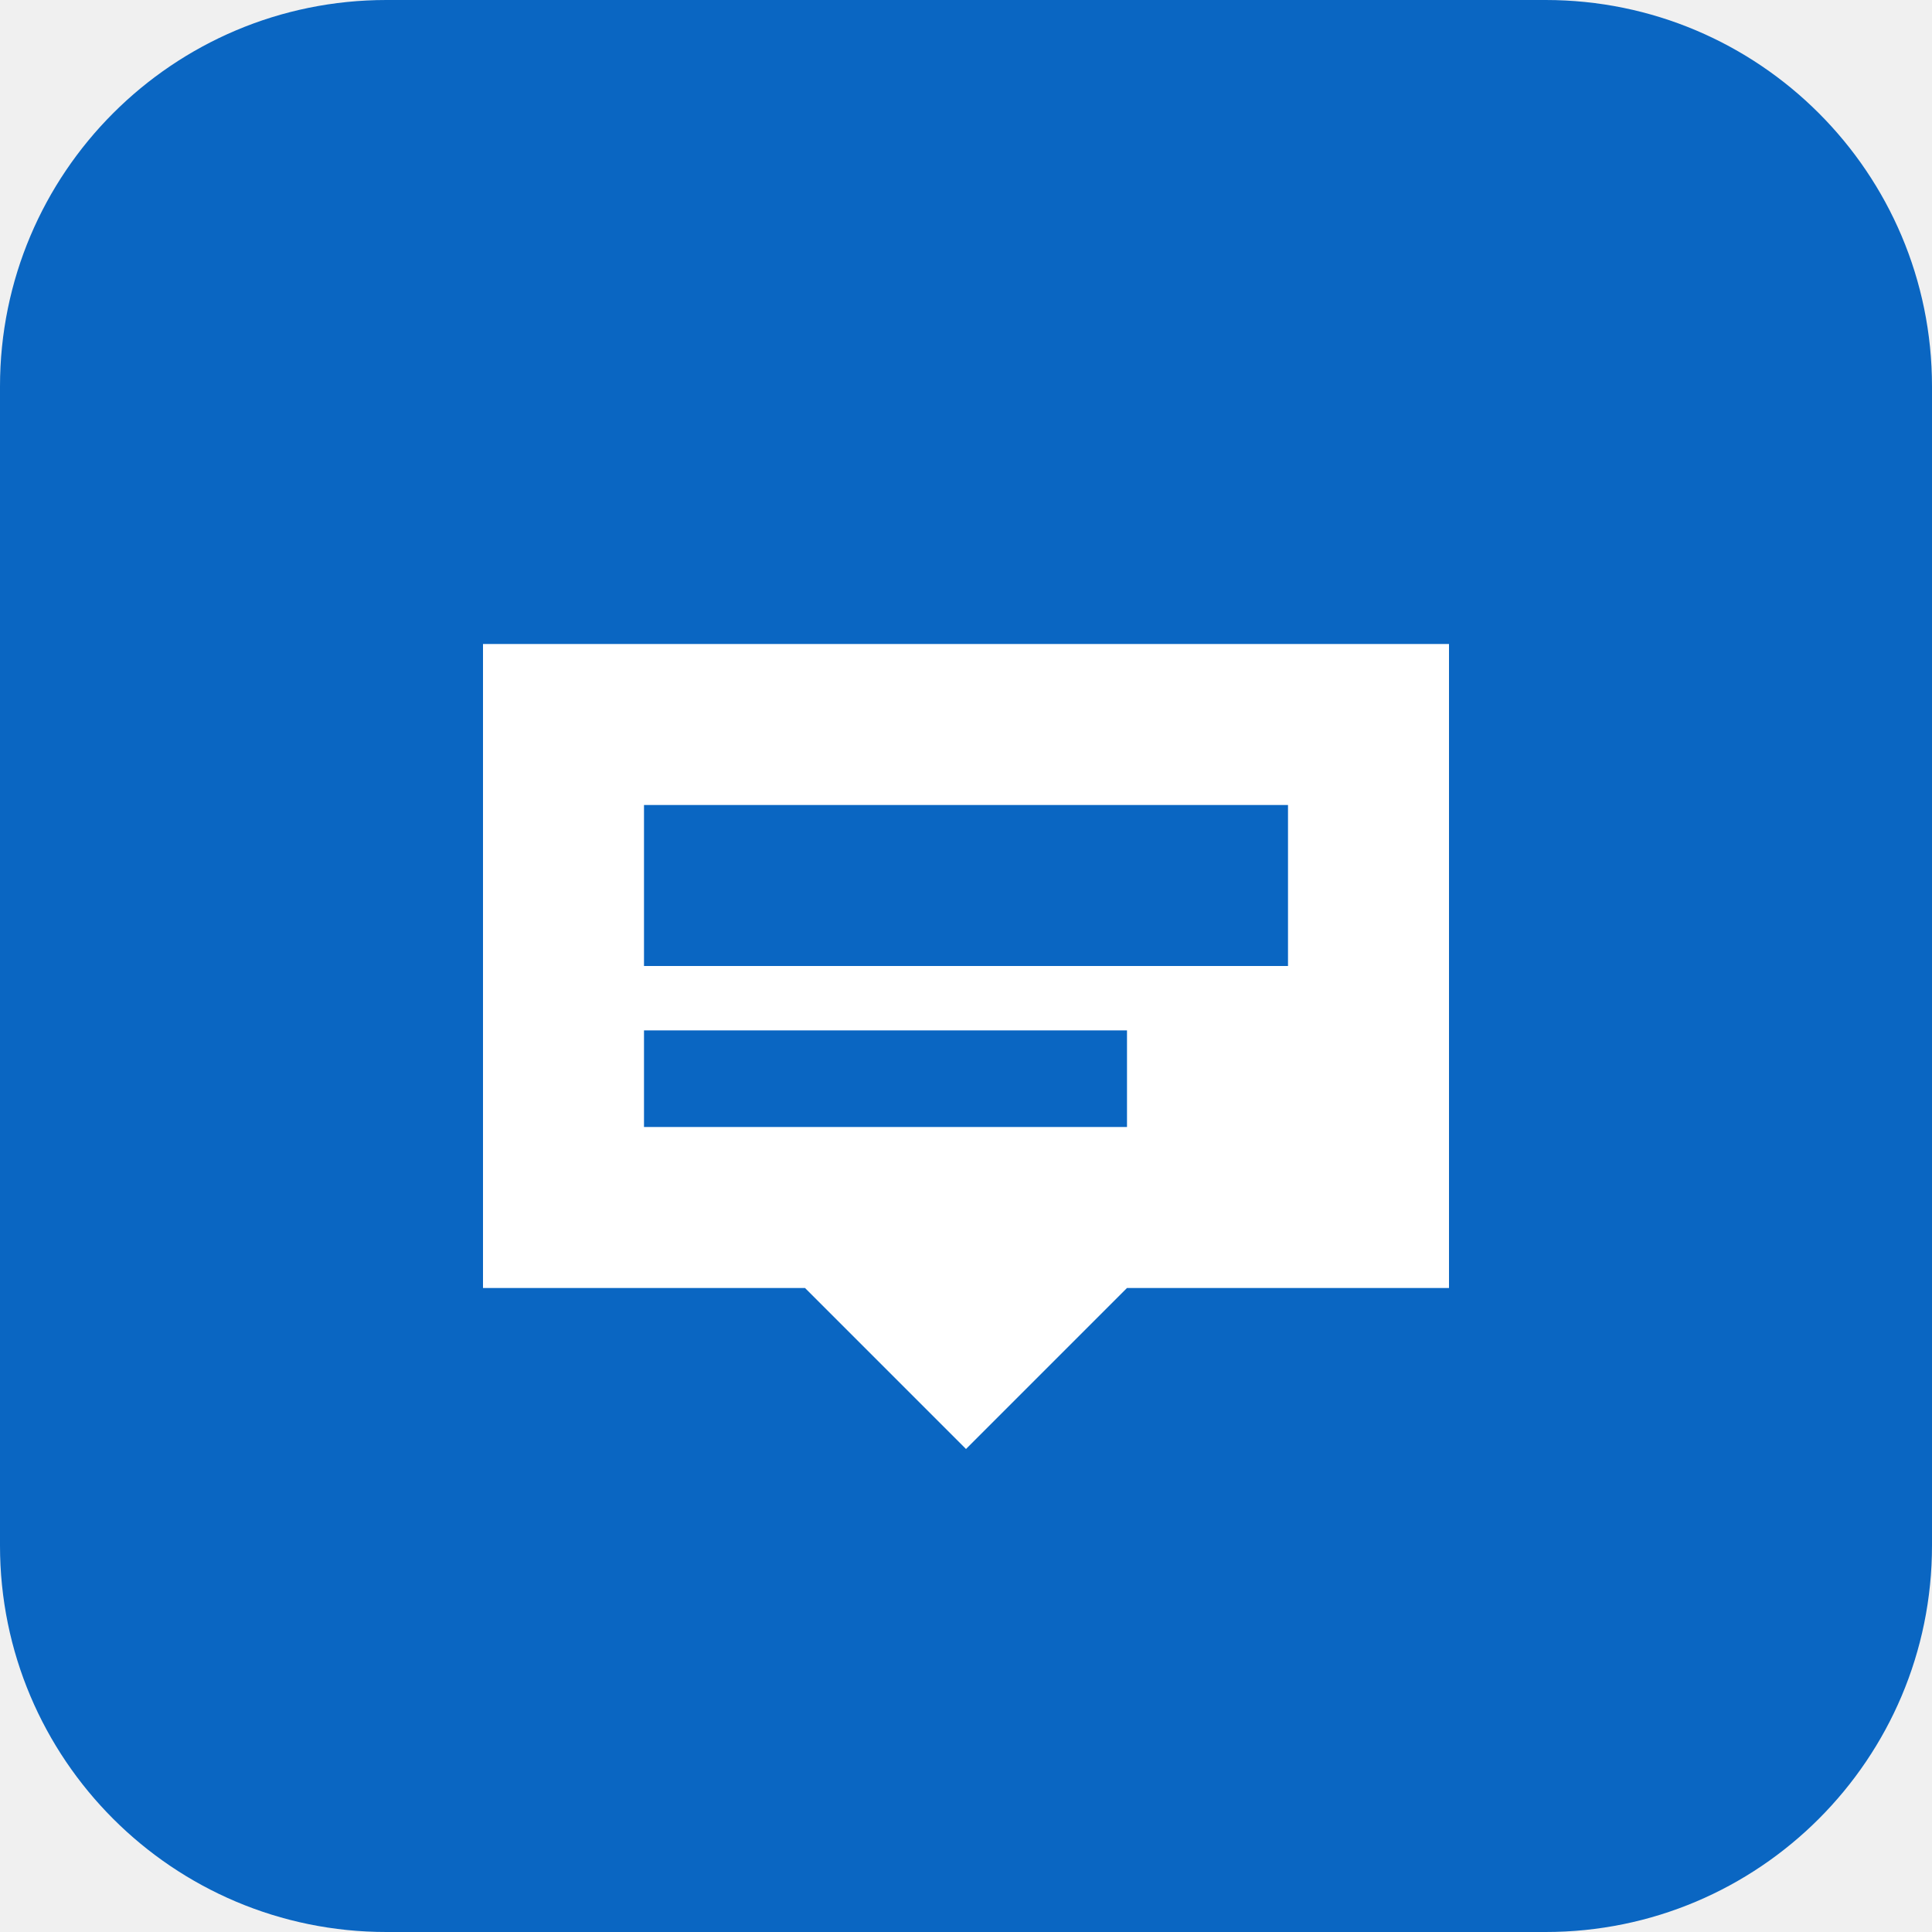
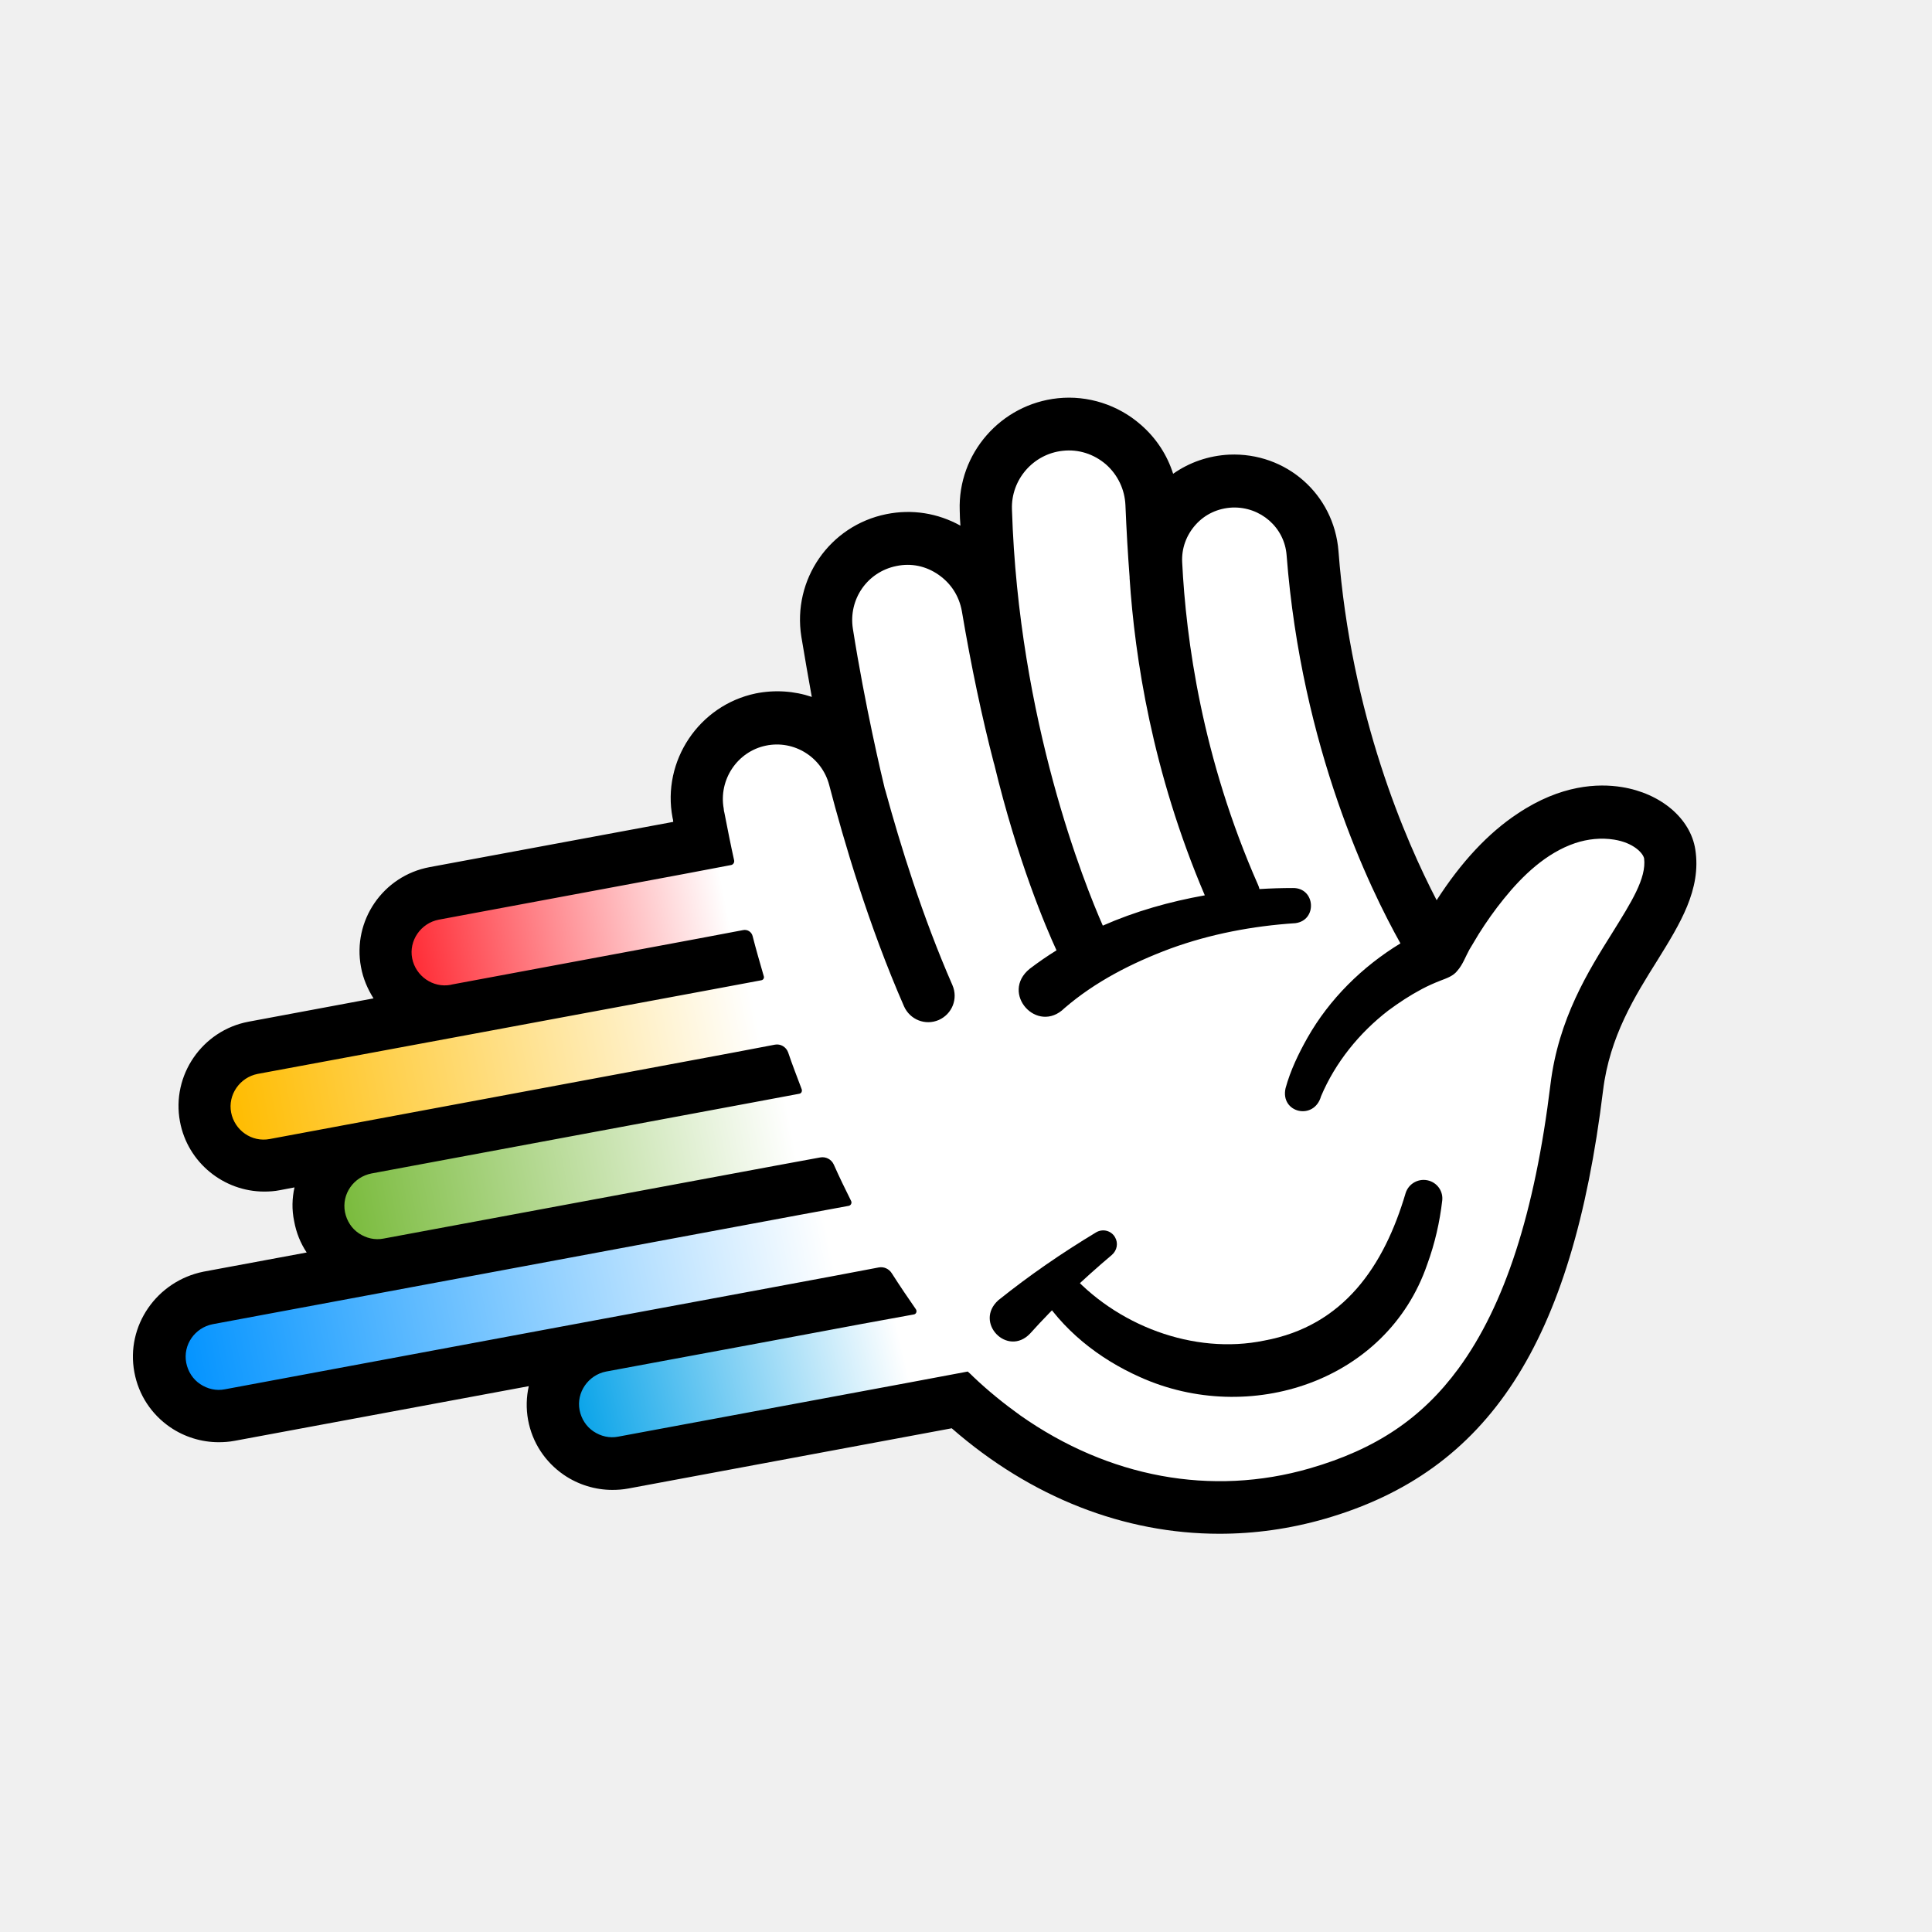
- <svg xmlns="http://www.w3.org/2000/svg" width="60" height="60" viewBox="0 0 60 60" fill="none">
-   <rect width="60" height="60" rx="12" fill="#0A66C2" />
-   <path d="M15 20H45V40H35L30 45L25 40H15V20Z" fill="white" />
-   <path d="M20 25H40V30H20V25Z" fill="#0A66C2" />
-   <path d="M20 32H35V35H20V32Z" fill="#0A66C2" />
+ <svg xmlns="http://www.w3.org/2000/svg" version="1.1" id="Layer_1" x="0px" y="0px" viewBox="0 0 555 555" style="enable-background:new 0 0 555 555;" xml:space="preserve">
+   <style type="text/css">
+ 	.st0{fill:#FFFFFF;}
+ 	.st1{fill:url(#SVGID_1_);}
+ 	.st2{fill:url(#SVGID_2_);}
+ 	.st3{fill:url(#SVGID_3_);}
+ 	.st4{fill:url(#SVGID_4_);}
+ 	.st5{fill:url(#SVGID_5_);}
+ </style>
+   <g>
+     <g>
+       <path class="st0" d="M470.7,277c-6.2,9.9-13.3,21.1-15.1,36.2c-8.6,70.2-31.7,105.7-77.2,118.9c-9.7,2.8-19.5,4.2-29.2,4.2    c-26.4,0-52.3-10.1-74.3-29.3l-68.3,12.7V209.9c3.8-3.5,8.5-6,13.9-7.1c5.4-1.1,10.7-0.7,15.6,1c-1-5.2-2-10.9-2.9-16.7    c-2.5-15.9,7.8-30.8,23.5-34c7.1-1.4,14.3-0.3,20.6,3.2c-0.1-1.4-0.1-2.8-0.2-4.2c-0.5-15.9,11.5-29.6,27.3-31.2    c8.3-0.9,16.7,1.8,23.1,7.3c4.2,3.7,7.3,8.4,9,13.6c4.5-3.2,9.9-5.1,15.6-5.3c15.8-0.7,29.1,11,30.3,26.8    c3.5,45.6,23.9,88.2,32.5,104.8c6.8-10.6,12.8-22.5,21-28c12-7.9,18.7-12.3,25.2-11.2c10.8,1.7,19,8.7,20.4,17.3    C483.1,257.2,477.1,266.8,470.7,277z" />
+     </g>
+     <g>
+       <linearGradient id="SVGID_1_" gradientUnits="userSpaceOnUse" x1="258.493" y1="383.442" x2="161.949" y2="406.46">
+         <stop offset="1.639411e-03" style="stop-color:#FFFFFF" />
+         <stop offset="1" style="stop-color:#00A0E8" />
+       </linearGradient>
+       <path class="st1" d="M261.5,374c0,0,6.6,12,18.1,21.7l-111.9,23.3l-7.4-29.3L261.5,374z" />
+       <linearGradient id="SVGID_2_" gradientUnits="userSpaceOnUse" x1="238.04" y1="353.77" x2="50.317" y2="391.539">
+         <stop offset="1.639411e-03" style="stop-color:#FFFFFF" />
+         <stop offset="1" style="stop-color:#0092FF" />
+       </linearGradient>
+       <polygon class="st2" points="242.9,341.7 257.5,367.9 51.3,406.2 47.9,374   " />
+       <linearGradient id="SVGID_3_" gradientUnits="userSpaceOnUse" x1="227.295" y1="322.51" x2="96.783" y2="347.54">
+         <stop offset="1.639411e-03" style="stop-color:#FFFFFF" />
+         <stop offset="1" style="stop-color:#78BA3A" />
+       </linearGradient>
+       <polygon class="st3" points="229.8,311.1 239.5,334.5 98.1,361.6 93.4,333.8   " />
+       <linearGradient id="SVGID_4_" gradientUnits="userSpaceOnUse" x1="217.273" y1="290.547" x2="66.201" y2="319.152">
+         <stop offset="1.639411e-03" style="stop-color:#FFFFFF" />
+         <stop offset="1" style="stop-color:#FFBC00" />
+       </linearGradient>
+       <polygon class="st4" points="218.9,278.8 226.6,302.3 66.5,332.7 61.3,306.5   " />
+       <linearGradient id="SVGID_5_" gradientUnits="userSpaceOnUse" x1="208.13" y1="256.817" x2="116.056" y2="274.471">
+         <stop offset="1.639411e-03" style="stop-color:#FFFFFF" />
+         <stop offset="1" style="stop-color:#FF2832" />
+       </linearGradient>
+       <polygon class="st5" points="211.2,248.2 216.2,268.9 117.7,287.7 113,261.4   " />
+       <g>
+         <path d="M306.8,365c13.6,15.7,36.1,24.3,56.4,20.1c22.8-4.2,34.4-21.4,40.6-42.4c0.9-2.8,3.9-4.4,6.8-3.5c2.5,0.8,4,3.2,3.7,5.7     c-0.7,6.1-2.1,12.3-4.3,18.3c-11.6,33.8-51.2,46.5-82.5,32.4c-11.9-5.3-22.4-13.6-29.2-24.8c-1.5-2.4-0.7-5.6,1.8-7.1     C302.3,362.5,305.2,363,306.8,365L306.8,365z" />
+         <path d="M286.8,373.5c9-7.2,18.3-13.6,28.1-19.5c1.9-1.1,4.3-0.5,5.4,1.4c1,1.7,0.6,3.8-0.9,5.1c-8.3,7-16.3,14.6-23.5,22.6     C289.4,389.9,279.7,379.9,286.8,373.5L286.8,373.5z" />
+       </g>
+       <path d="M487,244c-1.4-8.9-9.9-16.1-21.1-17.9c-6.8-1.1-17.5-0.7-29.9,7.6c-8.5,5.6-16.3,14-23.3,24.9    c-8.9-17.1-24.6-53.1-28.2-100.3c-1.3-16.3-15-28.4-31.4-27.7c-5.9,0.3-11.4,2.2-16.1,5.5c-1.7-5.4-4.9-10.3-9.3-14.1    c-6.5-5.7-15.2-8.5-23.8-7.6c-16.4,1.7-28.8,15.9-28.2,32.3c0,1.4,0.1,2.9,0.2,4.3c-6.5-3.6-13.9-4.8-21.3-3.3    c-16.3,3.3-27,18.8-24.4,35.2c1,6,2,11.8,3,17.3c-5-1.7-10.6-2.1-16.1-1c-16.3,3.4-27,19.4-23.9,35.7c0.1,0.4,0.2,0.8,0.2,1.2    l-70,13c-13.4,2.5-22.2,15.4-19.7,28.7c0.6,3.3,1.9,6.3,3.6,9l-35.9,6.7c-13.3,2.5-22.2,15.4-19.7,28.7    c2.2,11.8,12.6,20.1,24.2,20.1c1.5,0,3-0.1,4.5-0.4l4.2-0.8c-0.7,3.1-0.8,6.4-0.1,9.7c0.6,3.3,1.8,6.3,3.6,9l-29.6,5.5    C45,368,36.1,380.9,38.6,394.2c1.2,6.5,4.9,12.1,10.3,15.8c4.1,2.8,9,4.3,13.9,4.3c1.5,0,3-0.1,4.6-0.4l84.5-15.7    c-0.7,3.1-0.8,6.4-0.2,9.7c1.2,6.5,4.9,12.1,10.3,15.8c4.1,2.8,9,4.3,13.9,4.3c1.5,0,3-0.1,4.6-0.4l92.9-17.3    c22.8,19.9,49.6,30.3,76.9,30.3c10.1,0,20.2-1.4,30.3-4.3c47.1-13.6,71-50.4,79.9-123c1.9-15.6,9.2-27.2,15.6-37.4    C482.6,265.4,488.8,255.5,487,244z M305.3,129.5c4.5-0.5,8.9,0.9,12.4,3.9c3.4,3,5.4,7.2,5.6,11.7c0.3,7.3,0.7,14.2,1.2,20.7    c0,0.1,0,0.2,0,0.3c1.5,22.8,6.5,55.7,21.6,91.1c-10.1,1.8-20,4.6-29.3,8.7c-5.1-11.6-24.2-58.7-26.1-119.6    C290.4,137.8,296.8,130.4,305.3,129.5z M463.2,267.9c-6.9,11-15.5,24.7-17.8,43.6c-4.5,36.9-13.2,63.6-26.4,81.6    c-10.5,14.3-23.7,23.2-42.7,28.7c-28.3,8.2-57.9,2.6-83.2-15.2c-4.6-3.3-9.2-7-13.5-11.1c-0.5-0.5-1-1-1.6-1.5l-17.6,3.3    l-82.8,15.4c-2.5,0.5-5-0.1-7.1-1.5c-2.1-1.4-3.5-3.6-4-6.1c-1-5.1,2.5-10.1,7.6-11.1l41.5-7.7l32.1-6l14.8-2.7    c0.7-0.1,1-0.9,0.6-1.5c-2.3-3.3-4.6-6.7-6.9-10.3c-0.8-1.3-2.3-2-3.8-1.7l-13.2,2.5l-26.3,4.9l-41.5,7.7L64.6,399.1    c-2.5,0.5-5-0.1-7.1-1.5c-2.1-1.4-3.5-3.6-4-6.1c-1-5.2,2.5-10.1,7.6-11.1L229.7,349l14.1-2.6c0.6-0.1,1-0.8,0.7-1.4    c-1.7-3.4-3.4-6.9-5-10.5c-0.7-1.5-2.3-2.3-3.9-2l-12.5,2.3l-112.9,21c-2.5,0.5-5-0.1-7.1-1.5c-2.1-1.4-3.5-3.6-4-6.1    c-1-5.2,2.5-10.1,7.6-11.1l109-20.3l13.9-2.6c0.6-0.1,0.9-0.7,0.7-1.3c-1.3-3.5-2.7-7-3.9-10.6c-0.6-1.6-2.2-2.5-3.8-2.2    c-4.3,0.8-12.1,2.3-12.1,2.3L77.5,327.2c-5.2,1-10.1-2.5-11.1-7.6c-1-5.1,2.5-10.1,7.6-11.1l58.2-10.8l72.6-13.5l13.9-2.6    c0.6-0.1,0.9-0.7,0.7-1.2c-1.1-3.8-2.2-7.6-3.2-11.5c-0.3-1.2-1.5-2-2.8-1.7l-12.7,2.4l-70.8,13.2l-0.4,0.1    c-5.1,1-10.1-2.5-11.1-7.6c-1-5.1,2.5-10.1,7.6-11.1l70.3-13.1l13.7-2.6c0.6-0.1,1-0.7,0.9-1.3c-1-4.5-1.9-9.1-2.8-13.7    c-0.1-0.4-0.2-0.8-0.2-1.2c-1.5-8.3,3.9-16.4,12.1-18.1c8.1-1.7,16.1,3.3,18.2,11.3c4.2,16.1,11.3,40.3,21.5,63.6    c1.7,3.8,6.1,5.6,10,3.9c3.8-1.7,5.6-6.1,3.9-10c-8.7-19.9-15-40.4-19.2-55.7c0,0,0-0.1-0.1-0.3c0-0.1,0-0.2-0.1-0.3    c-0.9-3.7-5.7-23.9-9.2-46.1c-1.3-8.4,4.1-16.3,12.5-18c4.3-0.9,8.5,0,12.1,2.5c3.6,2.5,5.9,6.1,6.7,10.4    c2.7,16,5.8,30.6,9.2,43.7c0,0.1,0.1,0.2,0.1,0.3c6.7,27.8,14.9,47,17.9,53.5c-2.6,1.6-5.2,3.4-7.7,5.3c-8.6,7,2.2,19,10,11.3    c8.8-7.6,19.4-13,30.4-17.1c11.5-4.2,23.7-6.5,35.9-7.3c6.4-0.8,5.8-10.2-0.7-10.1c-3.2,0-6.4,0.1-9.6,0.3    c-0.1-0.4-0.2-0.8-0.4-1.2c-16.1-36.5-20.7-70.5-21.8-92.7c-0.2-4,1.2-7.8,3.9-10.8c2.7-3,6.4-4.7,10.5-4.9    c8.1-0.3,15,5.7,15.6,13.7c4.3,55.5,23.9,95.8,32.7,111.5c-11,6.7-20.4,16-26.7,27.1c-2.6,4.6-4.9,9.4-6.3,14.5    c-1.6,7.1,8.2,9.4,10.2,2.3c4.1-9.7,11-18.2,19.3-24.6c3.1-2.3,6.3-4.4,9.7-6.2c1.7-0.9,3.5-1.7,5.3-2.4c1.8-0.7,3.7-1.3,4.9-2.9    c1.5-1.7,2.3-4,3.4-6c0.9-1.5,1.8-3,2.7-4.5c2.2-3.5,4.6-6.9,7.2-10.1c5.4-6.7,12.2-13.2,20.5-16c3.6-1.2,7.5-1.6,11.2-1    c5.6,0.9,8.3,3.9,8.6,5.4C473,252.3,468.6,259.2,463.2,267.9z" />
+     </g>
+   </g>
</svg>
